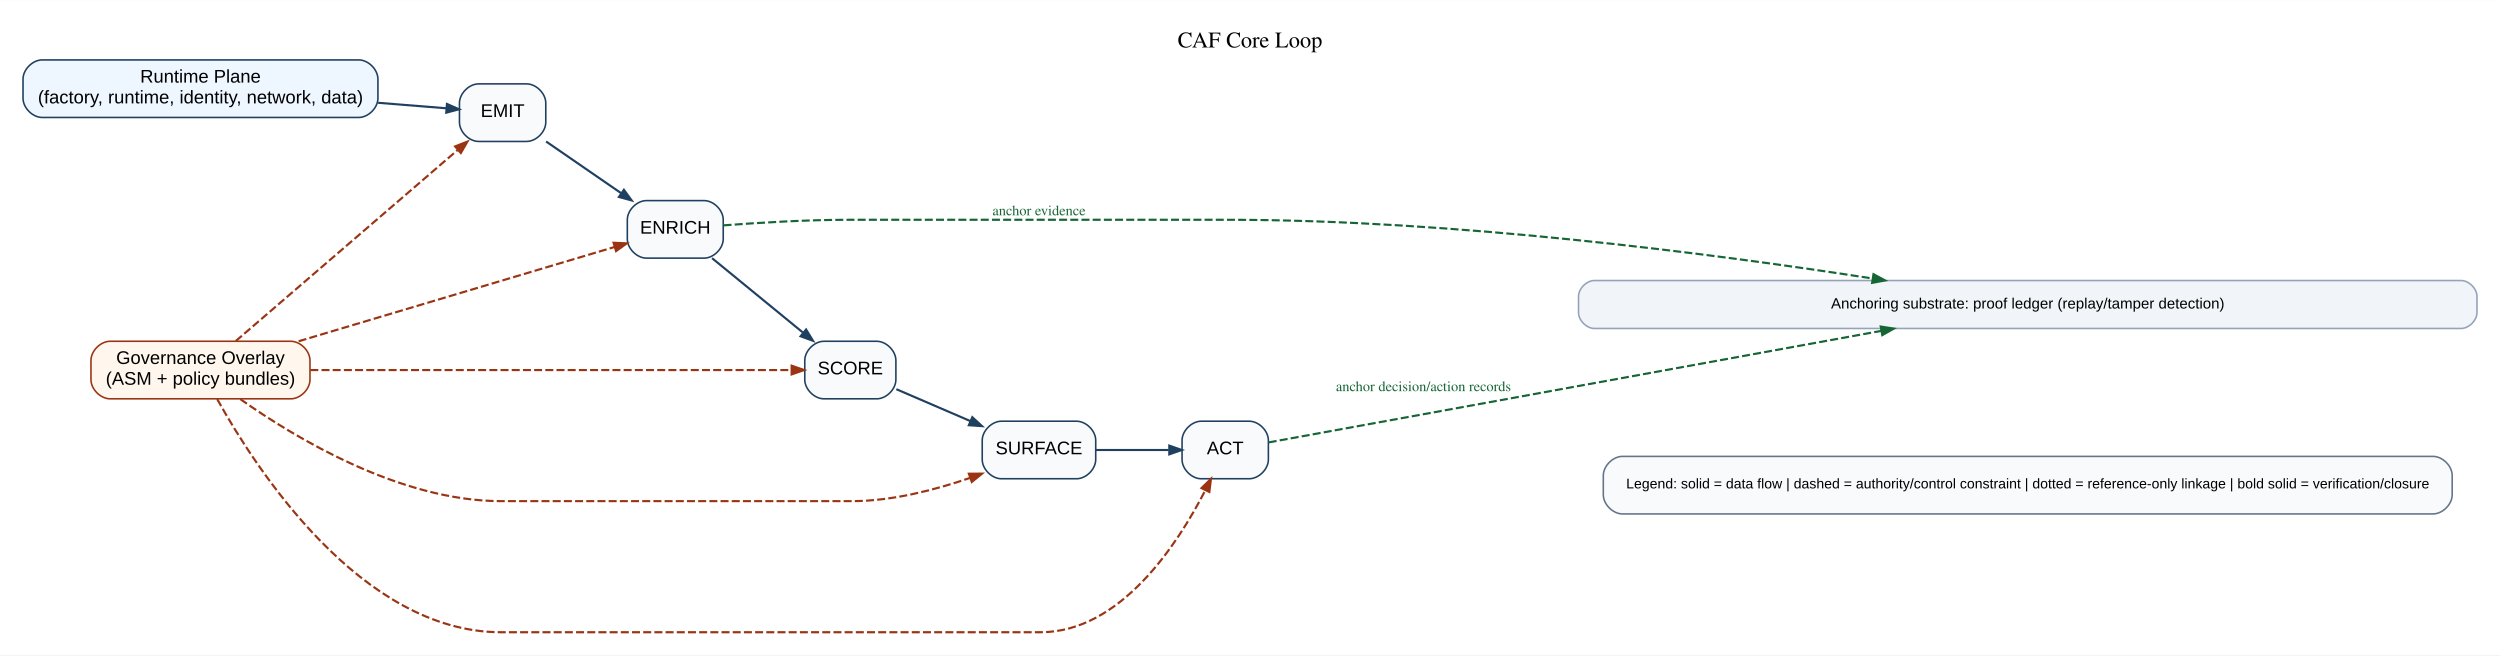
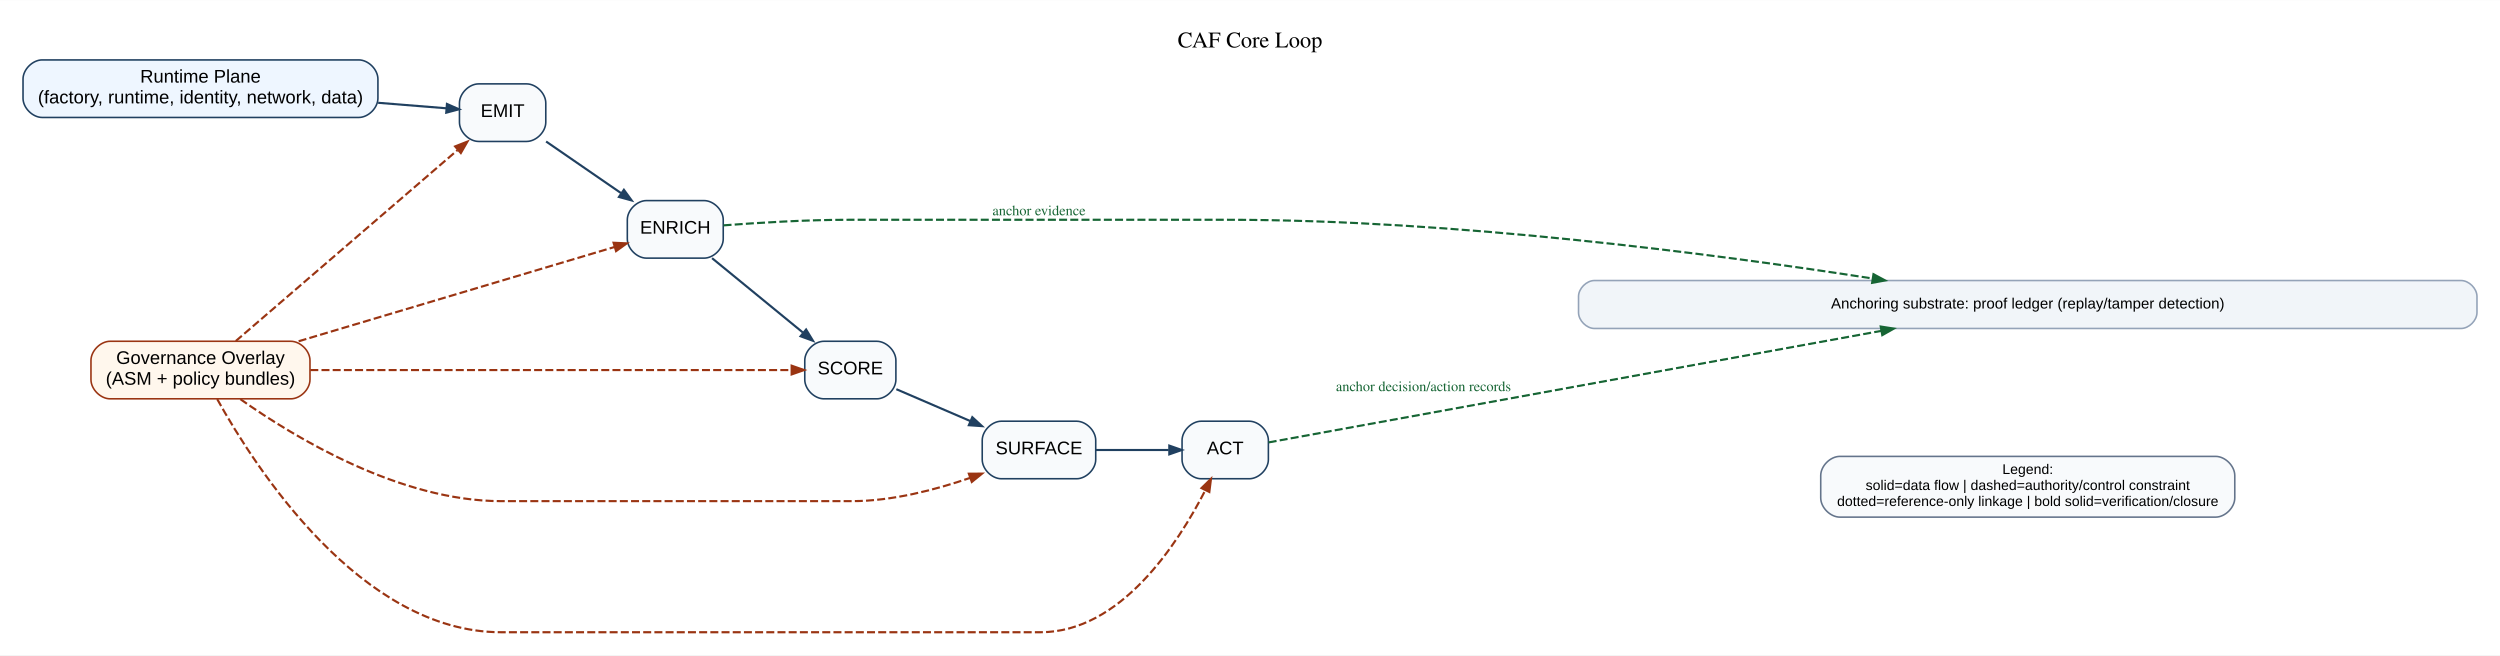
<svg xmlns="http://www.w3.org/2000/svg" width="1564pt" height="410pt" viewBox="0.00 0.00 1563.80 409.80">
  <g id="graph0" class="graph" transform="scale(1 1) rotate(0) translate(14.4 395.4)">
    <polygon fill="white" stroke="transparent" points="-14.4,14.4 -14.4,-395.4 1549.4,-395.4 1549.4,14.4 -14.4,14.4" />
    <text text-anchor="middle" x="767.5" y="-365.8" font-family="Times,serif" font-size="14.00">CAF Core Loop</text>
    <g id="node1" class="node">
      <path fill="#eef6ff" stroke="#204060" d="M210,-358C210,-358 12,-358 12,-358 6,-358 0,-352 0,-346 0,-346 0,-334 0,-334 0,-328 6,-322 12,-322 12,-322 210,-322 210,-322 216,-322 222,-328 222,-334 222,-334 222,-346 222,-346 222,-352 216,-358 210,-358" />
      <text text-anchor="middle" x="111" y="-343.8" font-family="Arial" font-size="11.50">Runtime Plane</text>
      <text text-anchor="middle" x="111" y="-330.8" font-family="Arial" font-size="11.50">(factory, runtime, identity, network, data)</text>
    </g>
    <g id="node2" class="node">
      <path fill="#f8fafc" stroke="#204060" d="M315,-343C315,-343 285,-343 285,-343 279,-343 273,-337 273,-331 273,-331 273,-319 273,-319 273,-313 279,-307 285,-307 285,-307 315,-307 315,-307 321,-307 327,-313 327,-319 327,-319 327,-331 327,-331 327,-337 321,-343 315,-343" />
      <text text-anchor="middle" x="300" y="-322.3" font-family="Arial" font-size="11.50">EMIT</text>
    </g>
    <g id="edge1" class="edge">
      <path fill="none" stroke="#204060" stroke-width="1.35" d="M222.13,-331.17C237.61,-329.92 252.46,-328.73 264.91,-327.73" />
      <polygon fill="#204060" stroke="#204060" stroke-width="1.35" points="265.17,-330.45 272.73,-327.11 264.74,-325.01 265.17,-330.45" />
    </g>
    <g id="node3" class="node">
      <path fill="#f8fafc" stroke="#204060" d="M426,-270C426,-270 390,-270 390,-270 384,-270 378,-264 378,-258 378,-258 378,-246 378,-246 378,-240 384,-234 390,-234 390,-234 426,-234 426,-234 432,-234 438,-240 438,-246 438,-246 438,-258 438,-258 438,-264 432,-270 426,-270" />
      <text text-anchor="middle" x="408" y="-249.3" font-family="Arial" font-size="11.50">ENRICH</text>
    </g>
    <g id="edge2" class="edge">
      <path fill="none" stroke="#204060" stroke-width="1.35" d="M327.2,-306.96C341.34,-297.22 358.94,-285.1 374.01,-274.72" />
      <polygon fill="#204060" stroke="#204060" stroke-width="1.35" points="375.86,-276.76 380.73,-270.09 372.76,-272.27 375.86,-276.76" />
    </g>
    <g id="node4" class="node">
      <path fill="#f8fafc" stroke="#204060" d="M534,-182C534,-182 501,-182 501,-182 495,-182 489,-176 489,-170 489,-170 489,-158 489,-158 489,-152 495,-146 501,-146 501,-146 534,-146 534,-146 540,-146 546,-152 546,-158 546,-158 546,-170 546,-170 546,-176 540,-182 534,-182" />
      <text text-anchor="middle" x="517.5" y="-161.3" font-family="Arial" font-size="11.50">SCORE</text>
    </g>
    <g id="edge3" class="edge">
      <path fill="none" stroke="#204060" stroke-width="1.35" d="M431.01,-233.98C447.43,-220.54 469.99,-202.07 487.81,-187.48" />
      <polygon fill="#204060" stroke="#204060" stroke-width="1.35" points="489.84,-189.35 494.15,-182.3 486.38,-185.13 489.84,-189.35" />
    </g>
    <g id="node8" class="node">
      <path fill="#f1f5f9" stroke="#94a3b8" d="M1525,-220C1525,-220 983,-220 983,-220 978,-220 973,-215 973,-210 973,-210 973,-200 973,-200 973,-195 978,-190 983,-190 983,-190 1525,-190 1525,-190 1530,-190 1535,-195 1535,-200 1535,-200 1535,-210 1535,-210 1535,-215 1530,-220 1525,-220" />
      <text text-anchor="middle" x="1254" y="-202.48" font-family="Arial" font-size="9.40">Anchoring substrate: proof ledger (replay/tamper detection)</text>
    </g>
    <g id="edge11" class="edge">
      <path fill="none" stroke="#166534" stroke-width="1.35" stroke-dasharray="5,2" d="M438.18,-254.51C459.78,-256.15 489.96,-258 516.5,-258 516.5,-258 516.5,-258 753,-258 894.23,-258 1056.64,-236.83 1157.07,-221.25" />
      <polygon fill="#166534" stroke="#166534" stroke-width="1.35" points="1157.5,-223.95 1164.79,-220.05 1156.66,-218.55 1157.5,-223.95" />
      <text text-anchor="middle" x="635.5" y="-260.8" font-family="Times,serif" font-size="9.00" fill="#166534">anchor evidence</text>
    </g>
    <g id="node5" class="node">
      <path fill="#f8fafc" stroke="#204060" d="M659,-132C659,-132 612,-132 612,-132 606,-132 600,-126 600,-120 600,-120 600,-108 600,-108 600,-102 606,-96 612,-96 612,-96 659,-96 659,-96 665,-96 671,-102 671,-108 671,-108 671,-120 671,-120 671,-126 665,-132 659,-132" />
      <text text-anchor="middle" x="635.5" y="-111.3" font-family="Arial" font-size="11.50">SURFACE</text>
    </g>
    <g id="edge4" class="edge">
      <path fill="none" stroke="#204060" stroke-width="1.35" d="M546.28,-152.02C560.11,-146.07 577.11,-138.74 592.49,-132.11" />
      <polygon fill="#204060" stroke="#204060" stroke-width="1.35" points="593.8,-134.52 599.88,-128.92 591.64,-129.5 593.8,-134.52" />
    </g>
    <g id="node6" class="node">
      <path fill="#f8fafc" stroke="#204060" d="M767,-132C767,-132 737,-132 737,-132 731,-132 725,-126 725,-120 725,-120 725,-108 725,-108 725,-102 731,-96 737,-96 737,-96 767,-96 767,-96 773,-96 779,-102 779,-108 779,-108 779,-120 779,-120 779,-126 773,-132 767,-132" />
      <text text-anchor="middle" x="752" y="-111.3" font-family="Arial" font-size="11.50">ACT</text>
    </g>
    <g id="edge5" class="edge">
      <path fill="none" stroke="#204060" stroke-width="1.35" d="M671.16,-114C685.58,-114 702.27,-114 716.65,-114" />
      <polygon fill="#204060" stroke="#204060" stroke-width="1.35" points="717.02,-116.73 724.82,-114 717.02,-111.27 717.02,-116.73" />
    </g>
    <g id="edge12" class="edge">
      <path fill="none" stroke="#166534" stroke-width="1.35" stroke-dasharray="5,2" d="M779.18,-118.76C849.6,-131.58 1045.6,-167.25 1162.28,-188.49" />
      <polygon fill="#166534" stroke="#166534" stroke-width="1.35" points="1162.03,-191.22 1170.2,-189.93 1163.01,-185.85 1162.03,-191.22" />
      <text text-anchor="middle" x="876" y="-150.8" font-family="Times,serif" font-size="9.00" fill="#166534">anchor decision/action records</text>
    </g>
    <g id="node7" class="node">
      <path fill="#fff7ed" stroke="#9a3412" d="M167.5,-182C167.5,-182 54.5,-182 54.5,-182 48.5,-182 42.5,-176 42.5,-170 42.5,-170 42.5,-158 42.5,-158 42.5,-152 48.5,-146 54.5,-146 54.5,-146 167.5,-146 167.5,-146 173.5,-146 179.5,-152 179.5,-158 179.5,-158 179.5,-170 179.5,-170 179.5,-176 173.5,-182 167.5,-182" />
      <text text-anchor="middle" x="111" y="-167.8" font-family="Arial" font-size="11.50">Governance Overlay</text>
      <text text-anchor="middle" x="111" y="-154.8" font-family="Arial" font-size="11.50">(ASM + policy bundles)</text>
    </g>
    <g id="edge6" class="edge">
      <path fill="none" stroke="#9a3412" stroke-width="1.35" stroke-dasharray="5,2" d="M133.09,-182.16C167.13,-211.46 234.17,-269.18 271.77,-301.56" />
      <polygon fill="#9a3412" stroke="#9a3412" stroke-width="1.35" points="270.3,-303.89 277.99,-306.91 273.86,-299.75 270.3,-303.89" />
    </g>
    <g id="edge7" class="edge">
      <path fill="none" stroke="#9a3412" stroke-width="1.35" stroke-dasharray="5,2" d="M172.41,-182.02C231.77,-199.73 320.46,-226.18 370.04,-240.98" />
      <polygon fill="#9a3412" stroke="#9a3412" stroke-width="1.35" points="369.4,-243.63 377.65,-243.25 370.96,-238.4 369.4,-243.63" />
    </g>
    <g id="edge8" class="edge">
      <path fill="none" stroke="#9a3412" stroke-width="1.35" stroke-dasharray="5,2" d="M179.7,-164C266.37,-164 413.35,-164 480.77,-164" />
      <polygon fill="#9a3412" stroke="#9a3412" stroke-width="1.35" points="480.79,-166.73 488.59,-164 480.79,-161.27 480.79,-166.73" />
    </g>
    <g id="edge9" class="edge">
      <path fill="none" stroke="#9a3412" stroke-width="1.35" stroke-dasharray="5,2" d="M135.93,-145.8C170.14,-121.64 235.9,-82 299,-82 299,-82 299,-82 518.5,-82 543.64,-82 570.77,-89.07 592.47,-96.56" />
      <polygon fill="#9a3412" stroke="#9a3412" stroke-width="1.35" points="591.64,-99.16 599.9,-99.22 593.48,-94.02 591.64,-99.16" />
    </g>
    <g id="edge10" class="edge">
      <path fill="none" stroke="#9a3412" stroke-width="1.35" stroke-dasharray="5,2" d="M121.46,-145.82C145.12,-103.12 211.34,0 299,0 299,0 299,0 636.5,0 686.44,0 722.3,-55.14 739.5,-88.72" />
      <polygon fill="#9a3412" stroke="#9a3412" stroke-width="1.35" points="737.17,-90.16 743.09,-95.94 742.06,-87.74 737.17,-90.16" />
    </g>
    <g id="node9" class="node">
-       <path fill="#f8fafc" stroke="#64748b" d="M1507.5,-110C1507.5,-110 1000.5,-110 1000.5,-110 994.5,-110 988.5,-104 988.5,-98 988.5,-98 988.5,-86 988.5,-86 988.5,-80 994.5,-74 1000.5,-74 1000.5,-74 1507.5,-74 1507.5,-74 1513.5,-74 1519.5,-80 1519.5,-86 1519.5,-86 1519.5,-98 1519.5,-98 1519.5,-104 1513.5,-110 1507.5,-110" />
-       <text text-anchor="middle" x="1254" y="-89.96" font-family="Arial" font-size="8.80">Legend: solid = data flow | dashed = authority/control constraint | dotted = reference-only linkage | bold solid = verification/closure</text>
+       <path fill="#f8fafc" stroke="#64748b" d="M1371.5,-110C1371.5,-110 1136.5,-110 1136.5,-110 1130.5,-110 1124.5,-104 1124.5,-98 1124.5,-98 1124.5,-84 1124.5,-84 1124.5,-78 1130.5,-72 1136.5,-72 1136.5,-72 1371.5,-72 1371.5,-72 1377.5,-72 1383.5,-78 1383.5,-84 1383.5,-84 1383.5,-98 1383.5,-98 1383.5,-104 1377.5,-110 1371.5,-110" />
+       <text text-anchor="middle" x="1254" y="-98.96" font-family="Arial" font-size="8.80">Legend:</text>
+       <text text-anchor="middle" x="1254" y="-88.96" font-family="Arial" font-size="8.80">solid=data flow | dashed=authority/control constraint</text>
+       <text text-anchor="middle" x="1254" y="-78.96" font-family="Arial" font-size="8.80">dotted=reference-only linkage | bold solid=verification/closure</text>
    </g>
  </g>
</svg>
